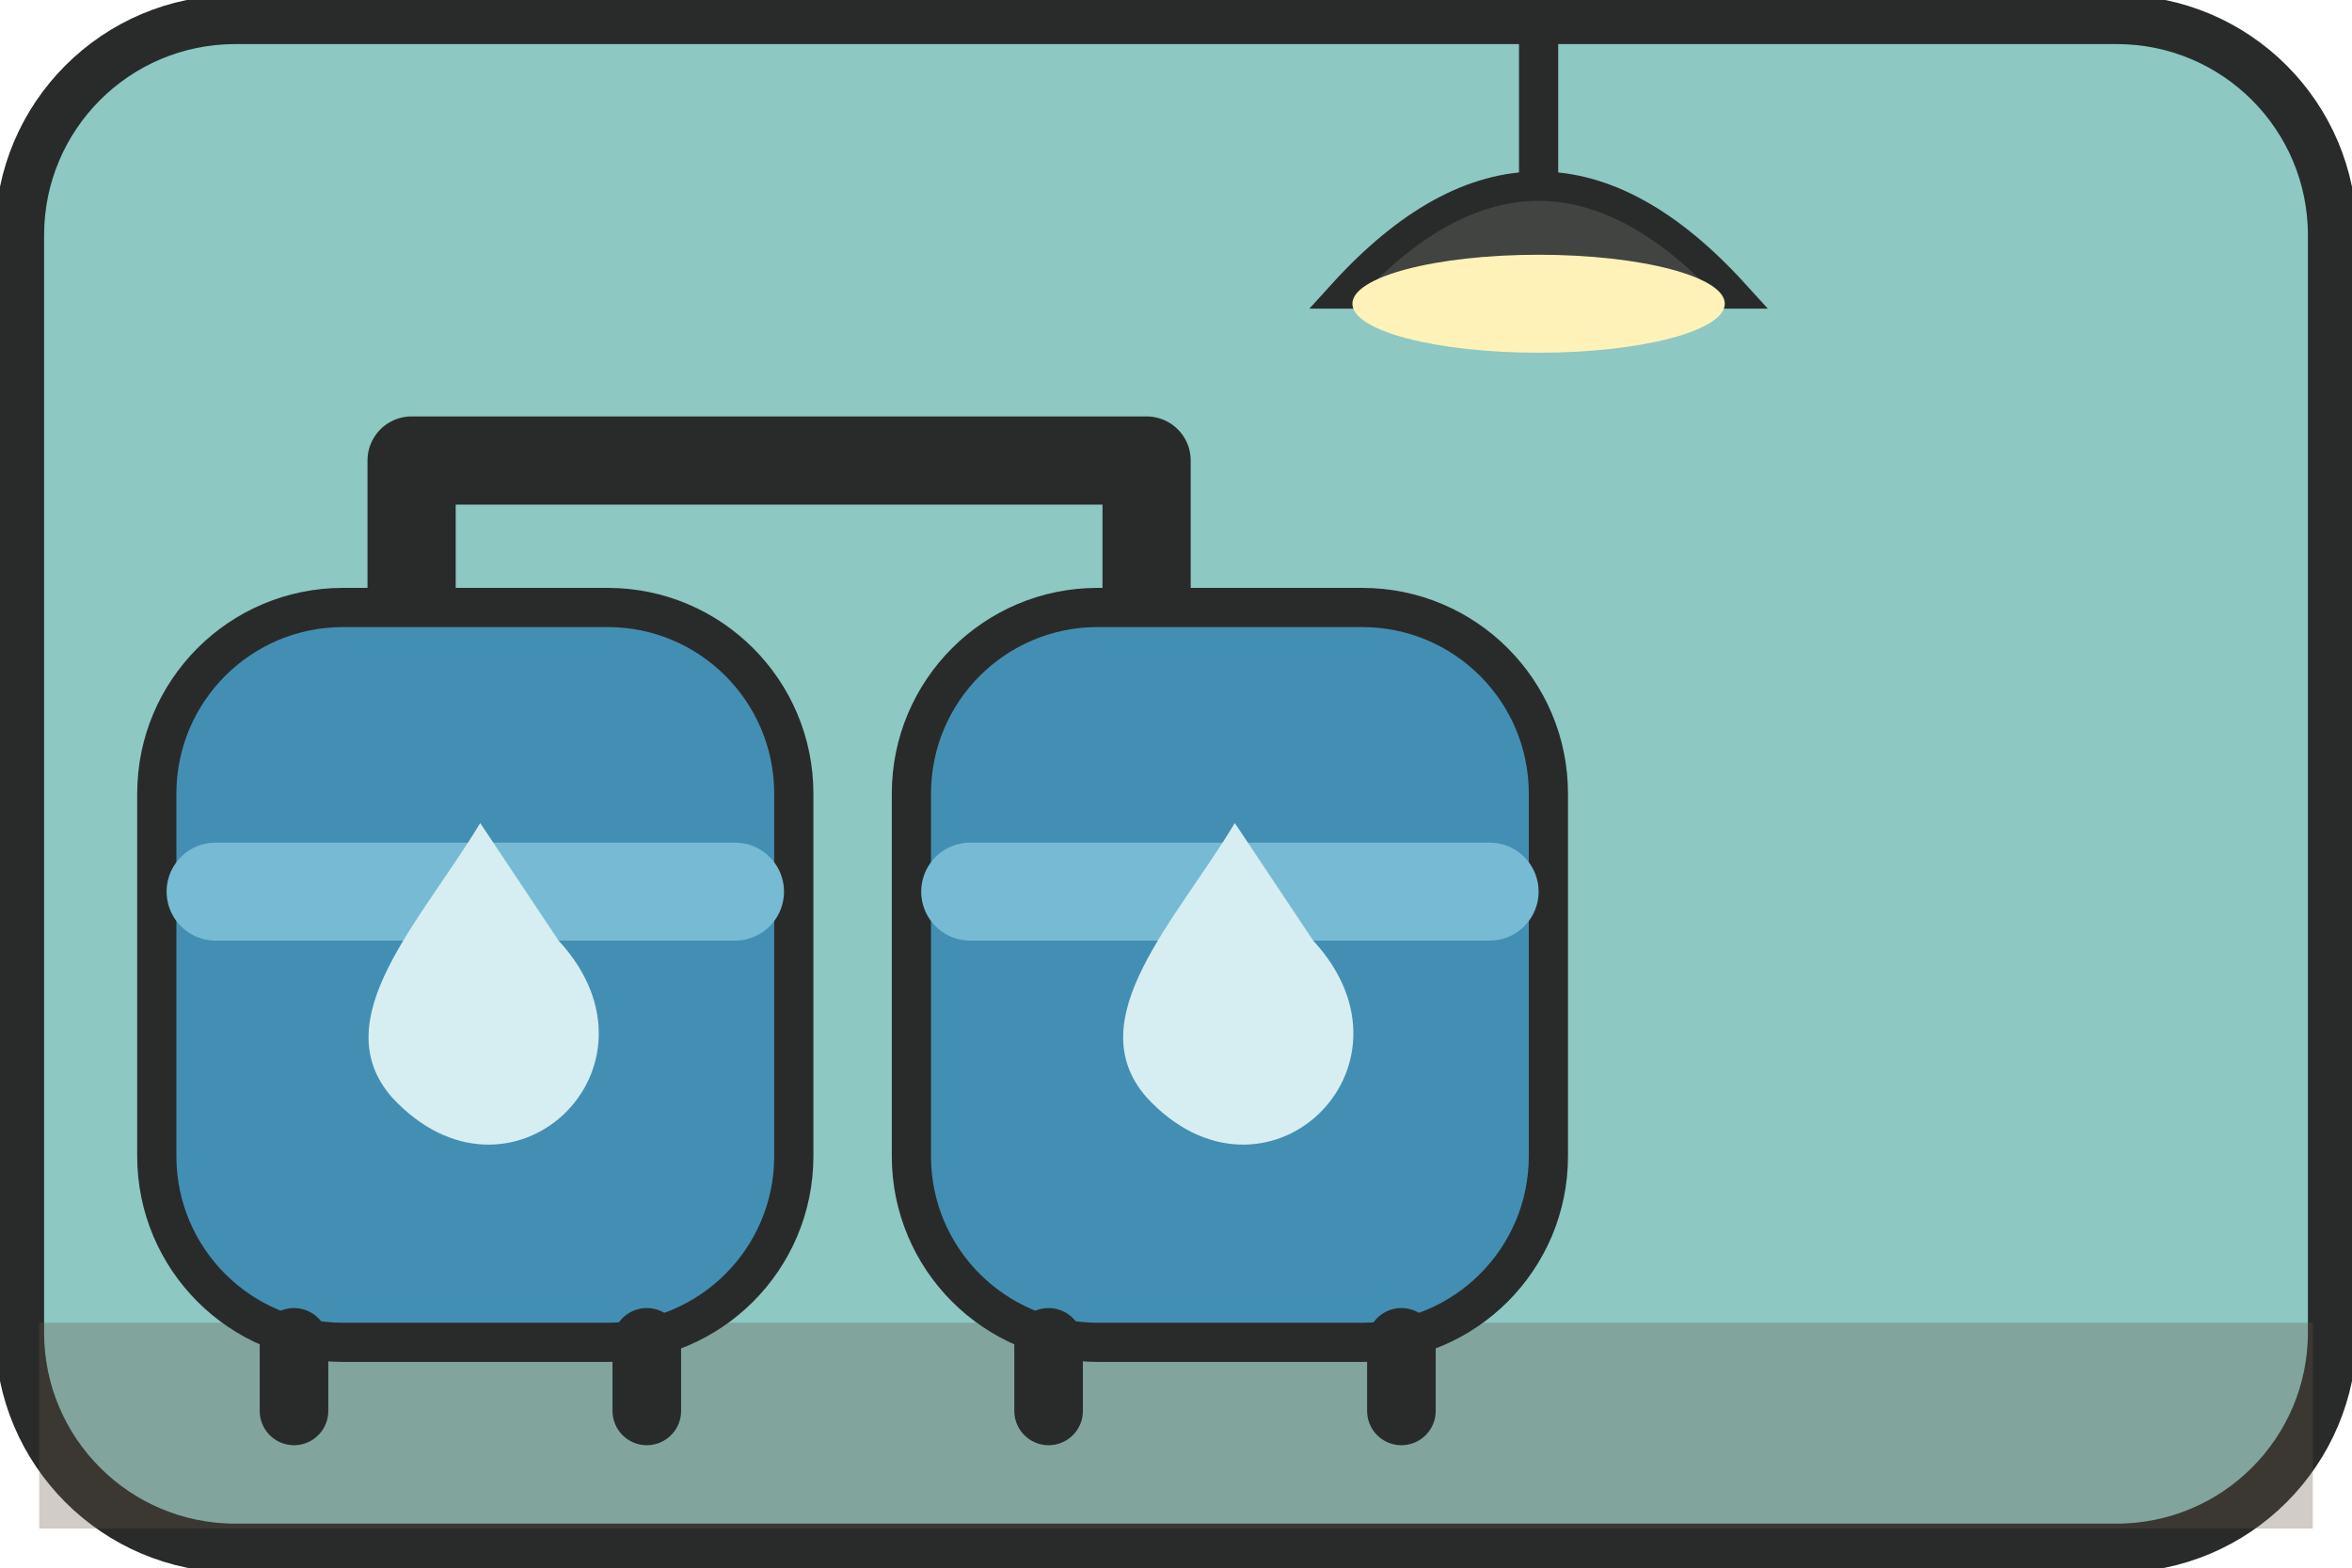
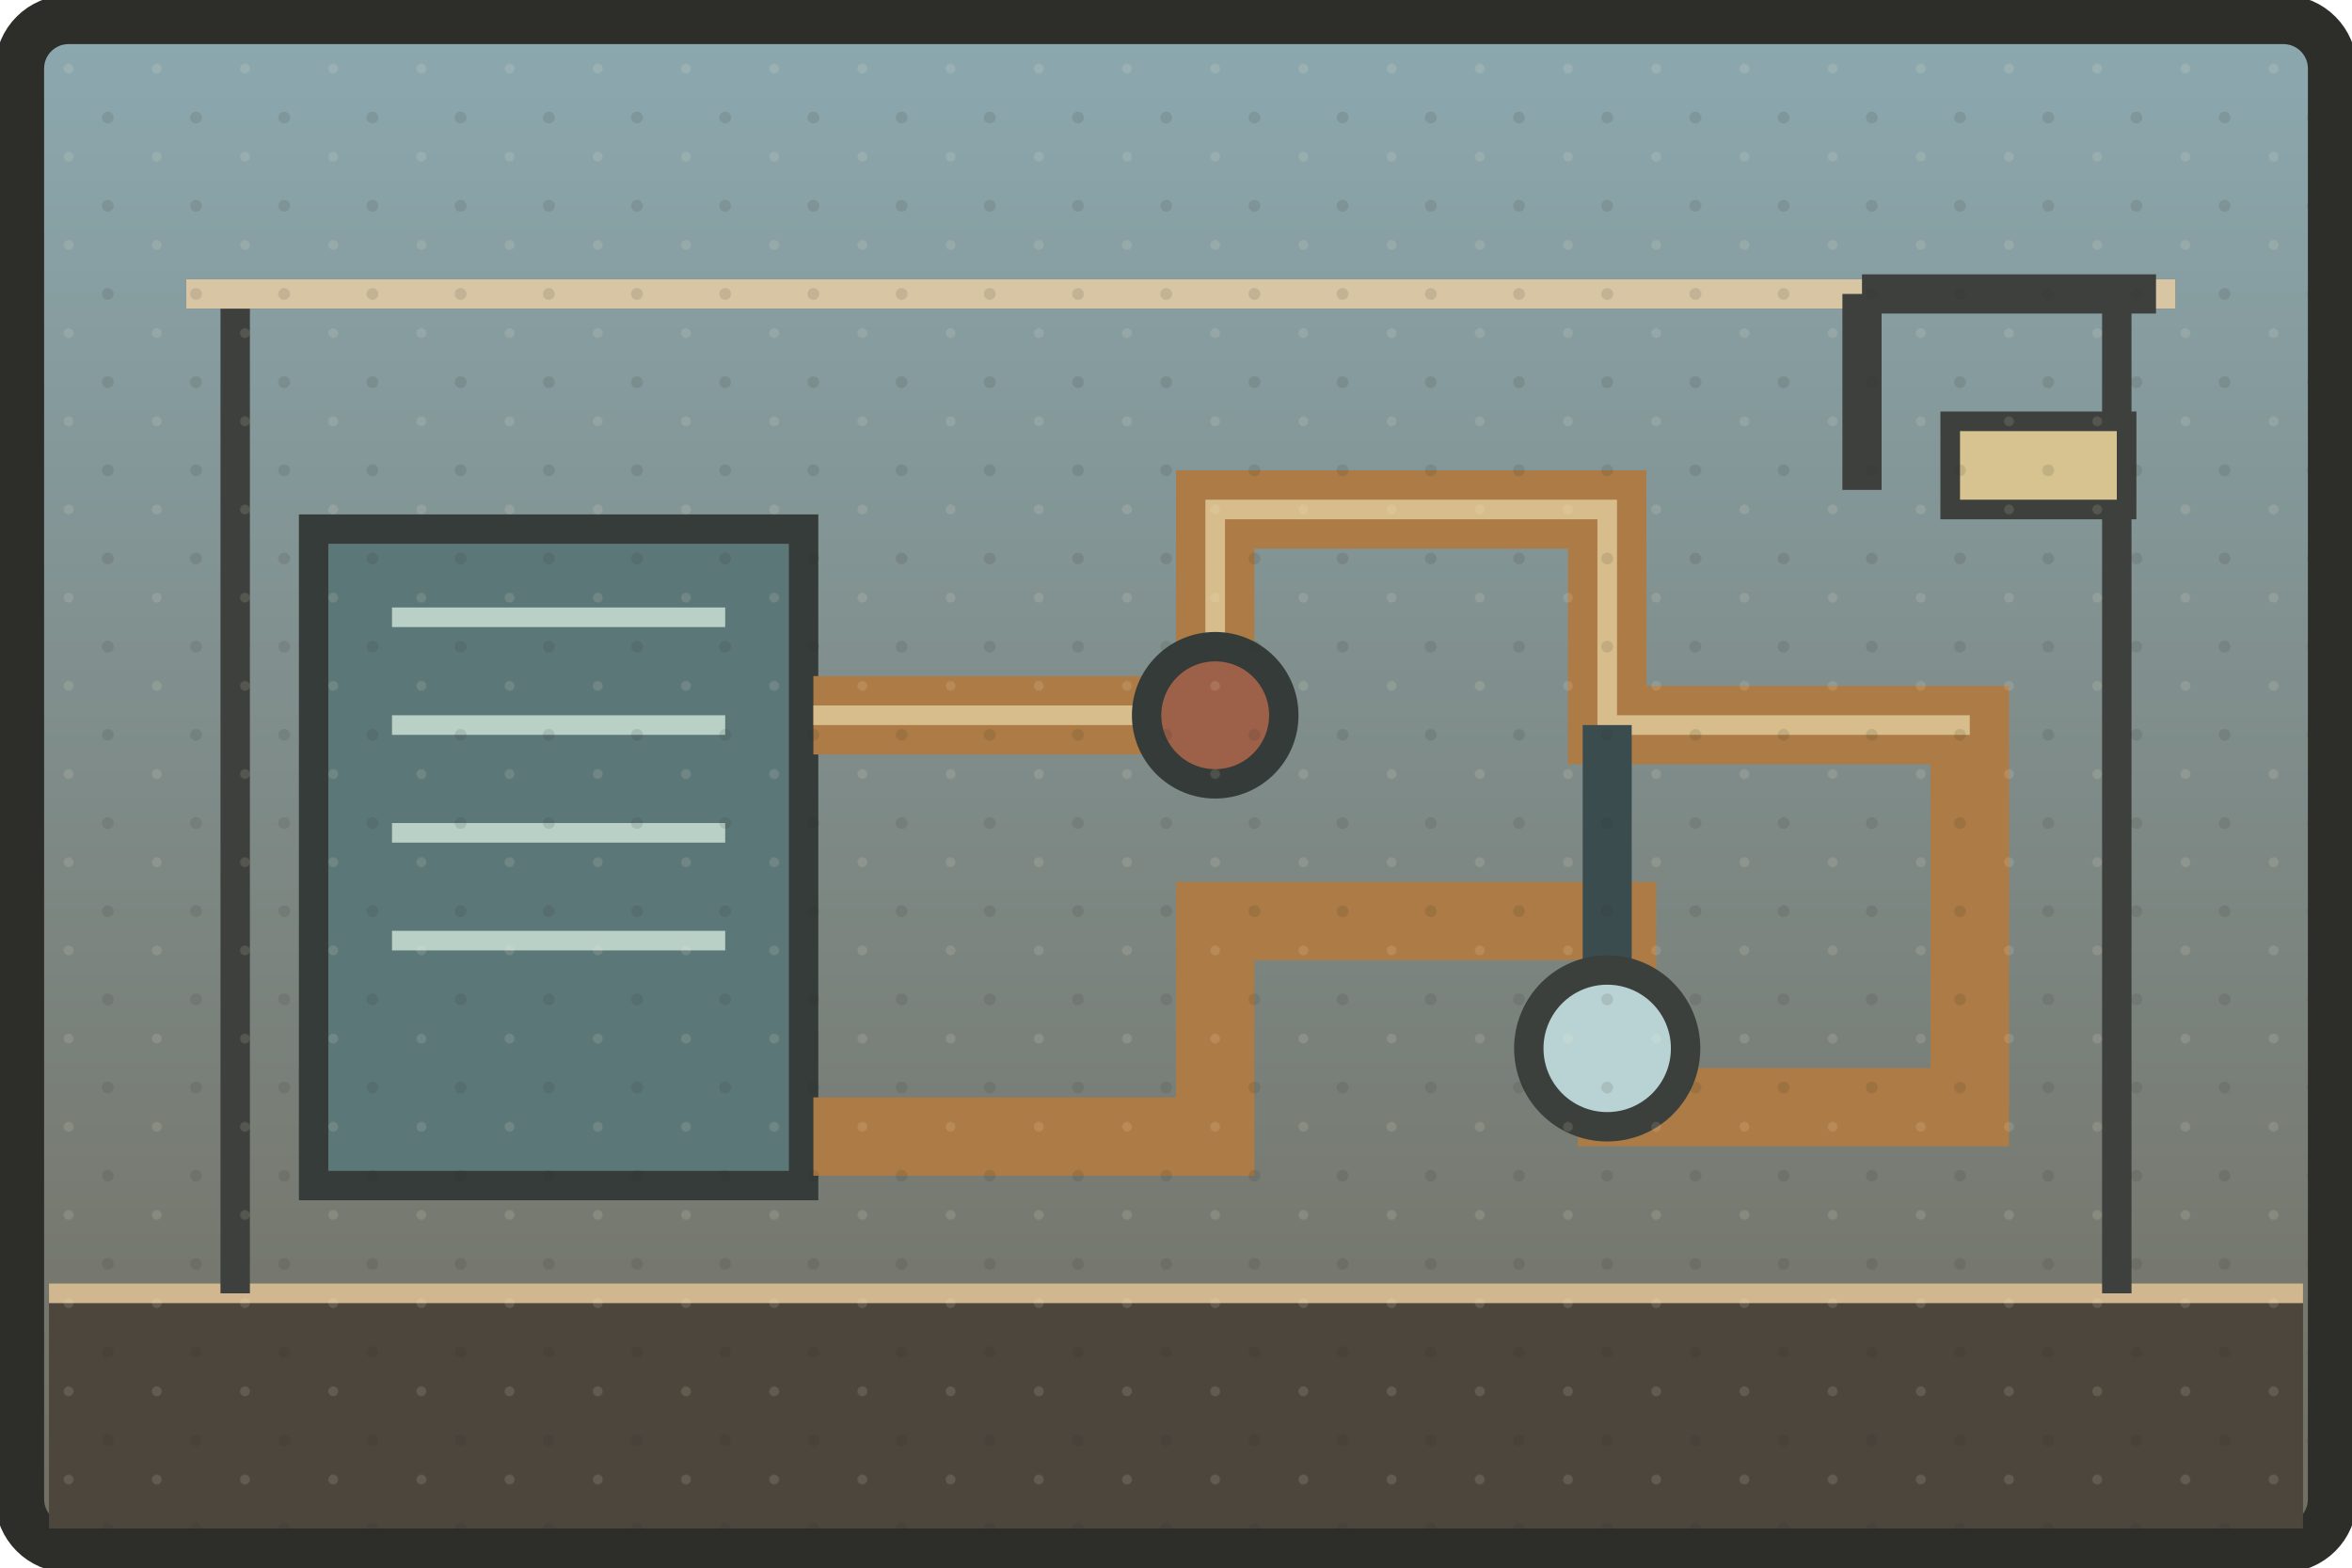
<svg xmlns="http://www.w3.org/2000/svg" viewBox="0 0 240 160">
-   <rect x="2" y="2" width="236" height="156" rx="22" fill="#8dc8c2" stroke="#292b2b" stroke-width="5" />
-   <path d="M4 135H236V156H4Z" fill="#665347" opacity=".3" />
-   <path d="M157 2V24" stroke="#292b2b" stroke-width="4" />
-   <path d="M137 30Q157 8 177 30Z" fill="#414440" stroke="#292b2b" stroke-width="3" />
-   <ellipse cx="157" cy="31" rx="19" ry="5" fill="#fff2b9" />
-   <g stroke="#292b2b" stroke-width="4" stroke-linejoin="round" stroke-linecap="round">
-     <path d="M42 61V47H117V61" fill="none" stroke-width="9" />
-     <g fill="#438fb3">
-       <rect x="16" y="62" width="65" height="75" rx="19" />
-       <rect x="93" y="62" width="65" height="75" rx="19" />
-     </g>
-     <path d="M22 91H75M99 91H152" stroke="#76bbd3" stroke-width="10" />
-     <path d="M49 84C43 94 33 104 40 112C52 125 69 109 57 96Z" fill="#d6eef2" stroke="none" />
-     <path d="M126 84C120 94 110 104 117 112C129 125 146 109 134 96Z" fill="#d6eef2" stroke="none" />
-     <path d="M30 137V144M66 137V144M107 137V144M143 137V144" stroke-width="7" />
-   </g>
+   <defs>
+     <linearGradient id="wall" x2="0" y2="1">
+       <stop stop-color="#8ca9b0" />
+       <stop offset="1" stop-color="#716d60" />
+     </linearGradient>
+     <pattern id="grain" width="9" height="9" patternUnits="userSpaceOnUse">
+       <circle cx="2" cy="3" r=".6" fill="#312c25" opacity=".18" />
+       <circle cx="7" cy="7" r=".5" fill="#fff1d2" opacity=".18" />
+     </pattern>
+   </defs>
+   <rect x="2" y="2" width="236" height="156" rx="5" fill="url(#wall)" stroke="#2d2d29" stroke-width="5" />
+   <path d="M5 132H235V156H5Z" fill="#4c463d" />
+   <path d="M5 132H235" stroke="#d0b78f" stroke-width="2" />
+   <path d="M19 30H222M24 30V132M216 30V132" stroke="#3d403c" stroke-width="3" />
+   <path d="M19 30H222" stroke="#d8c5a4" stroke-width="3" />
+   <path d="M32 54H82V121H32Z" fill="#5b7778" stroke="#353c39" stroke-width="3" />
+   <path d="M40 63H74M40 74H74M40 85H74M40 96H74" stroke="#b8d0c6" stroke-width="2" />
+   <path d="M83 73H124V52H164V74H201V113H165V94H124V116H83" fill="none" stroke="#ad7b45" stroke-width="8" />
+   <path d="M83 73H124V52H164V74H201" fill="none" stroke="#d6bd8b" stroke-width="2" />
+   <circle cx="124" cy="73" r="7" fill="#9d6048" stroke="#343b38" stroke-width="3" />
+   <path d="M164 74V102" stroke="#3a4c4e" stroke-width="5" />
+   <circle cx="164" cy="107" r="8" fill="#b9d3d4" stroke="#3b403d" stroke-width="3" />
+   <path d="M190 50V30M190 30H220" fill="none" stroke="#3d403c" stroke-width="4" />
+   <path d="M199 43H217V52H199Z" fill="#d6c38f" stroke="#3d403c" stroke-width="2" />
+   <rect x="2" y="2" width="236" height="156" rx="5" fill="url(#grain)" opacity=".7" />
</svg>
